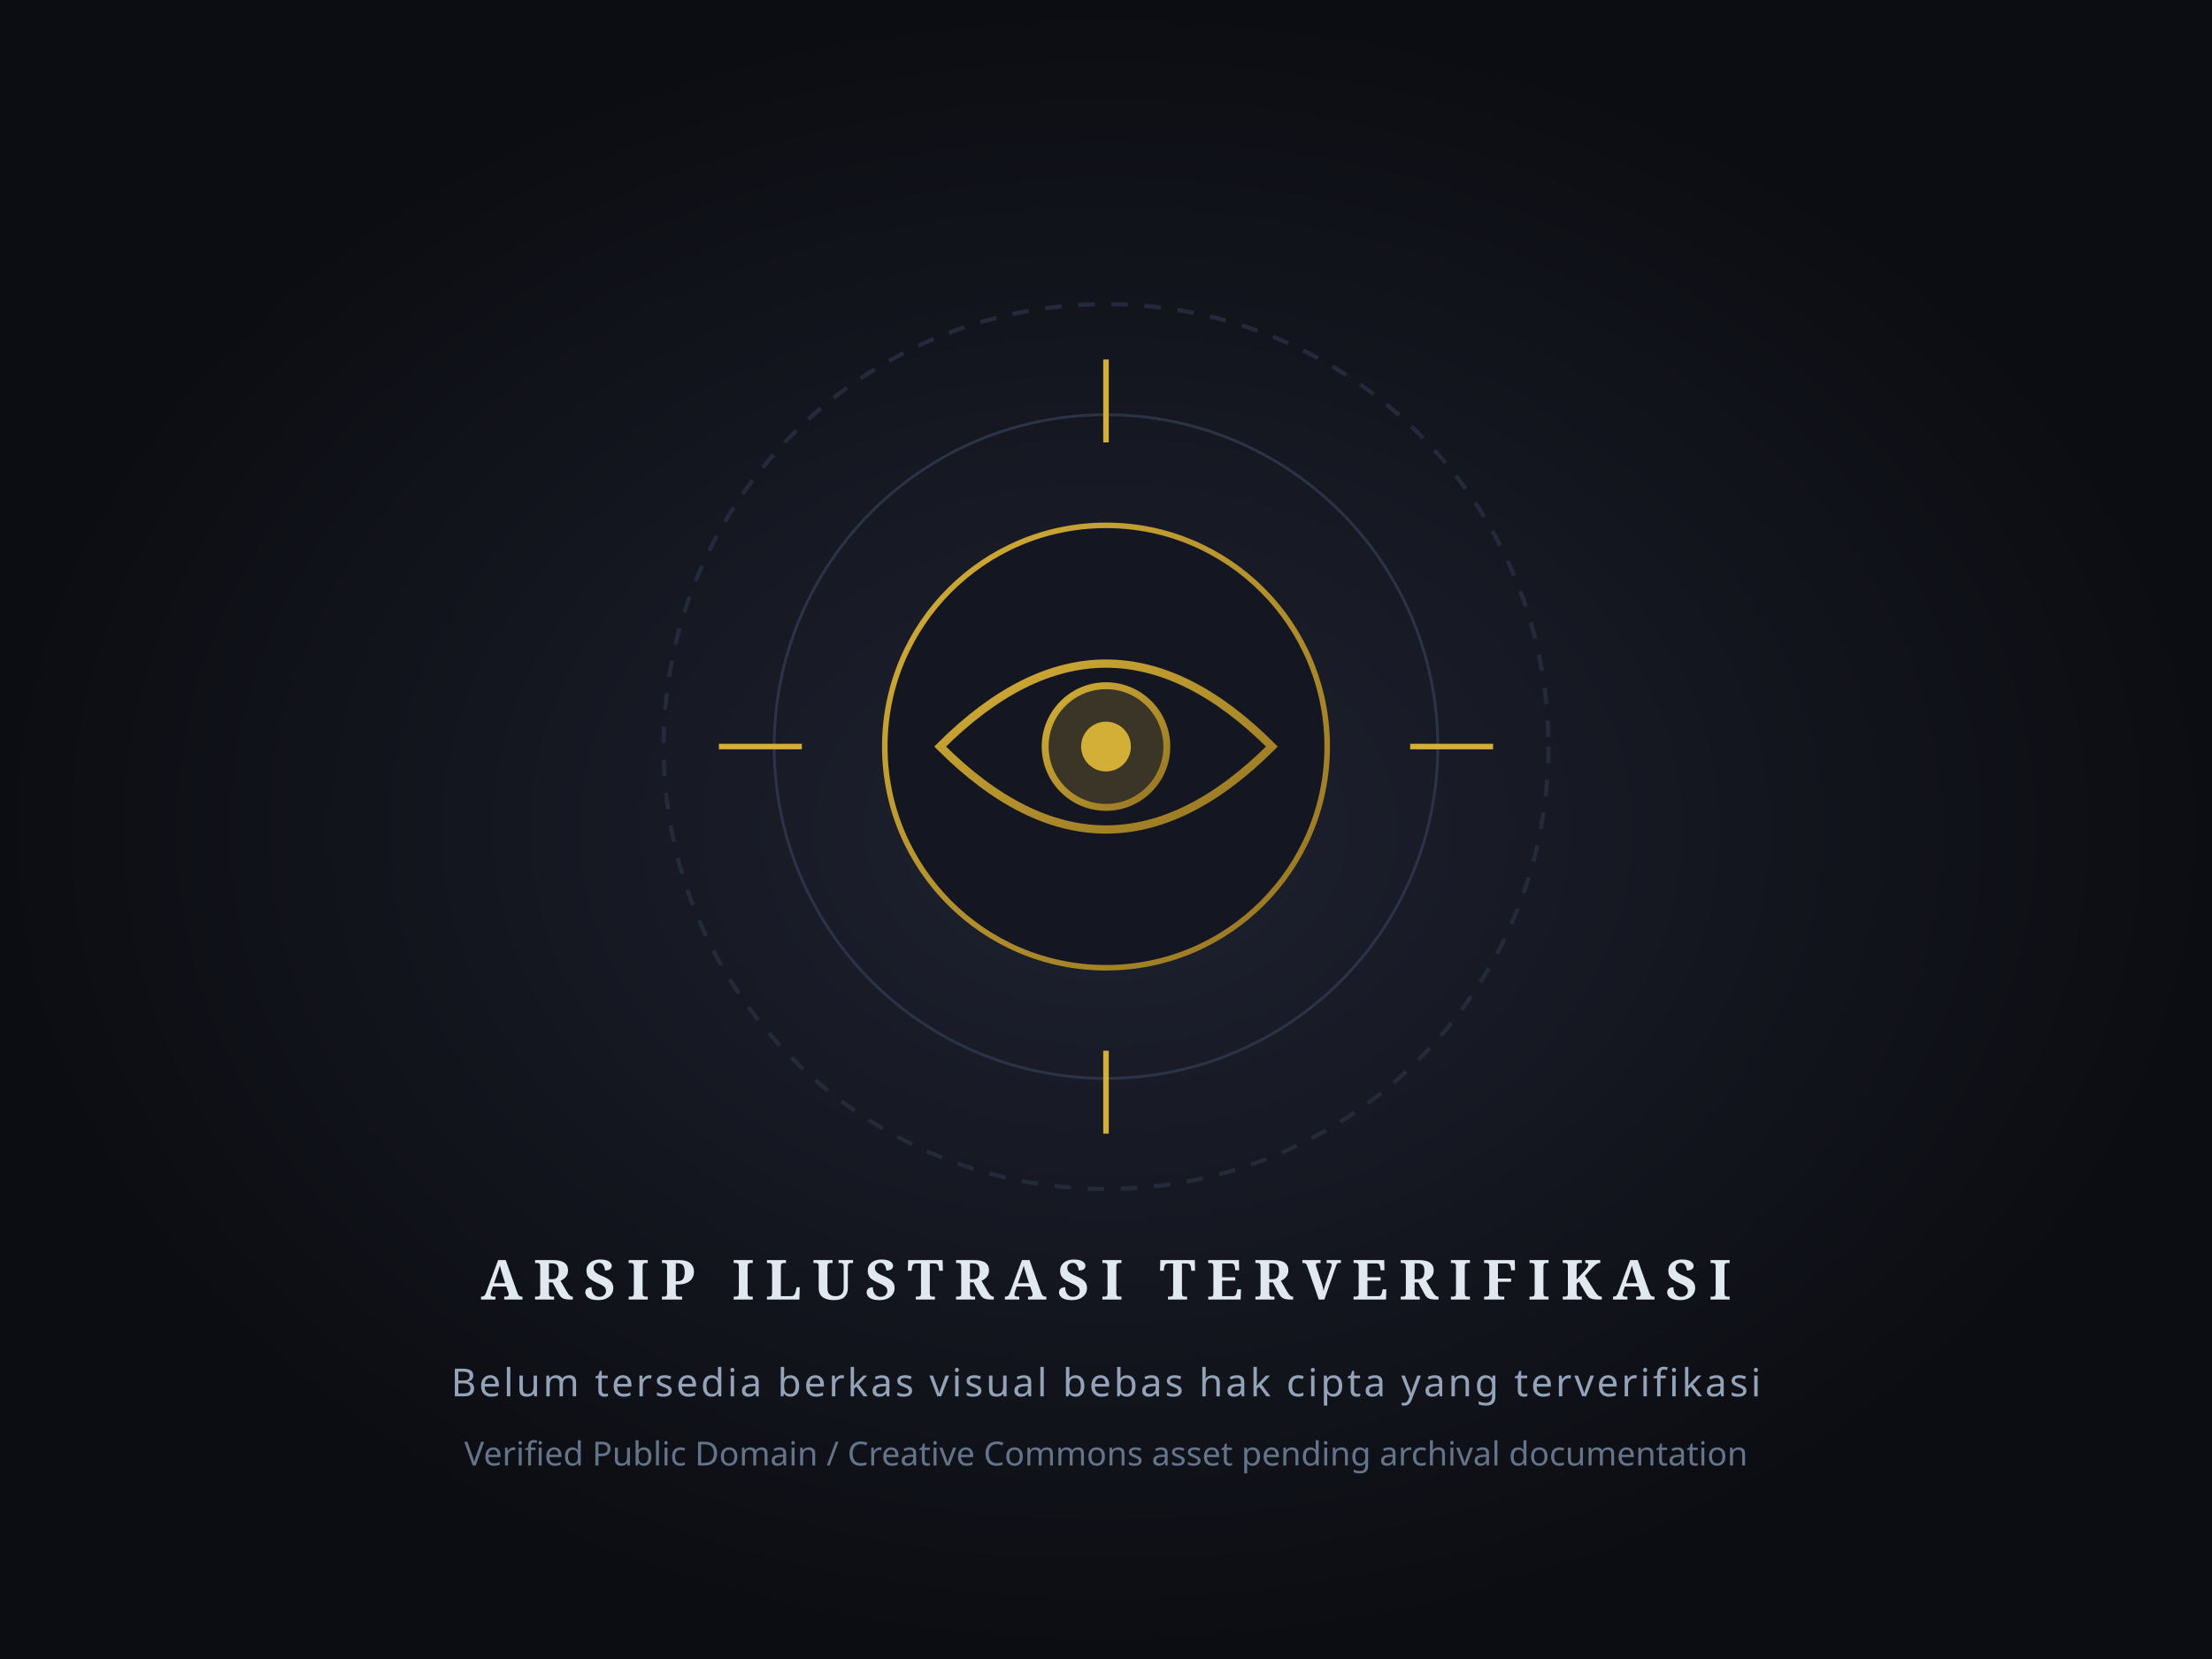
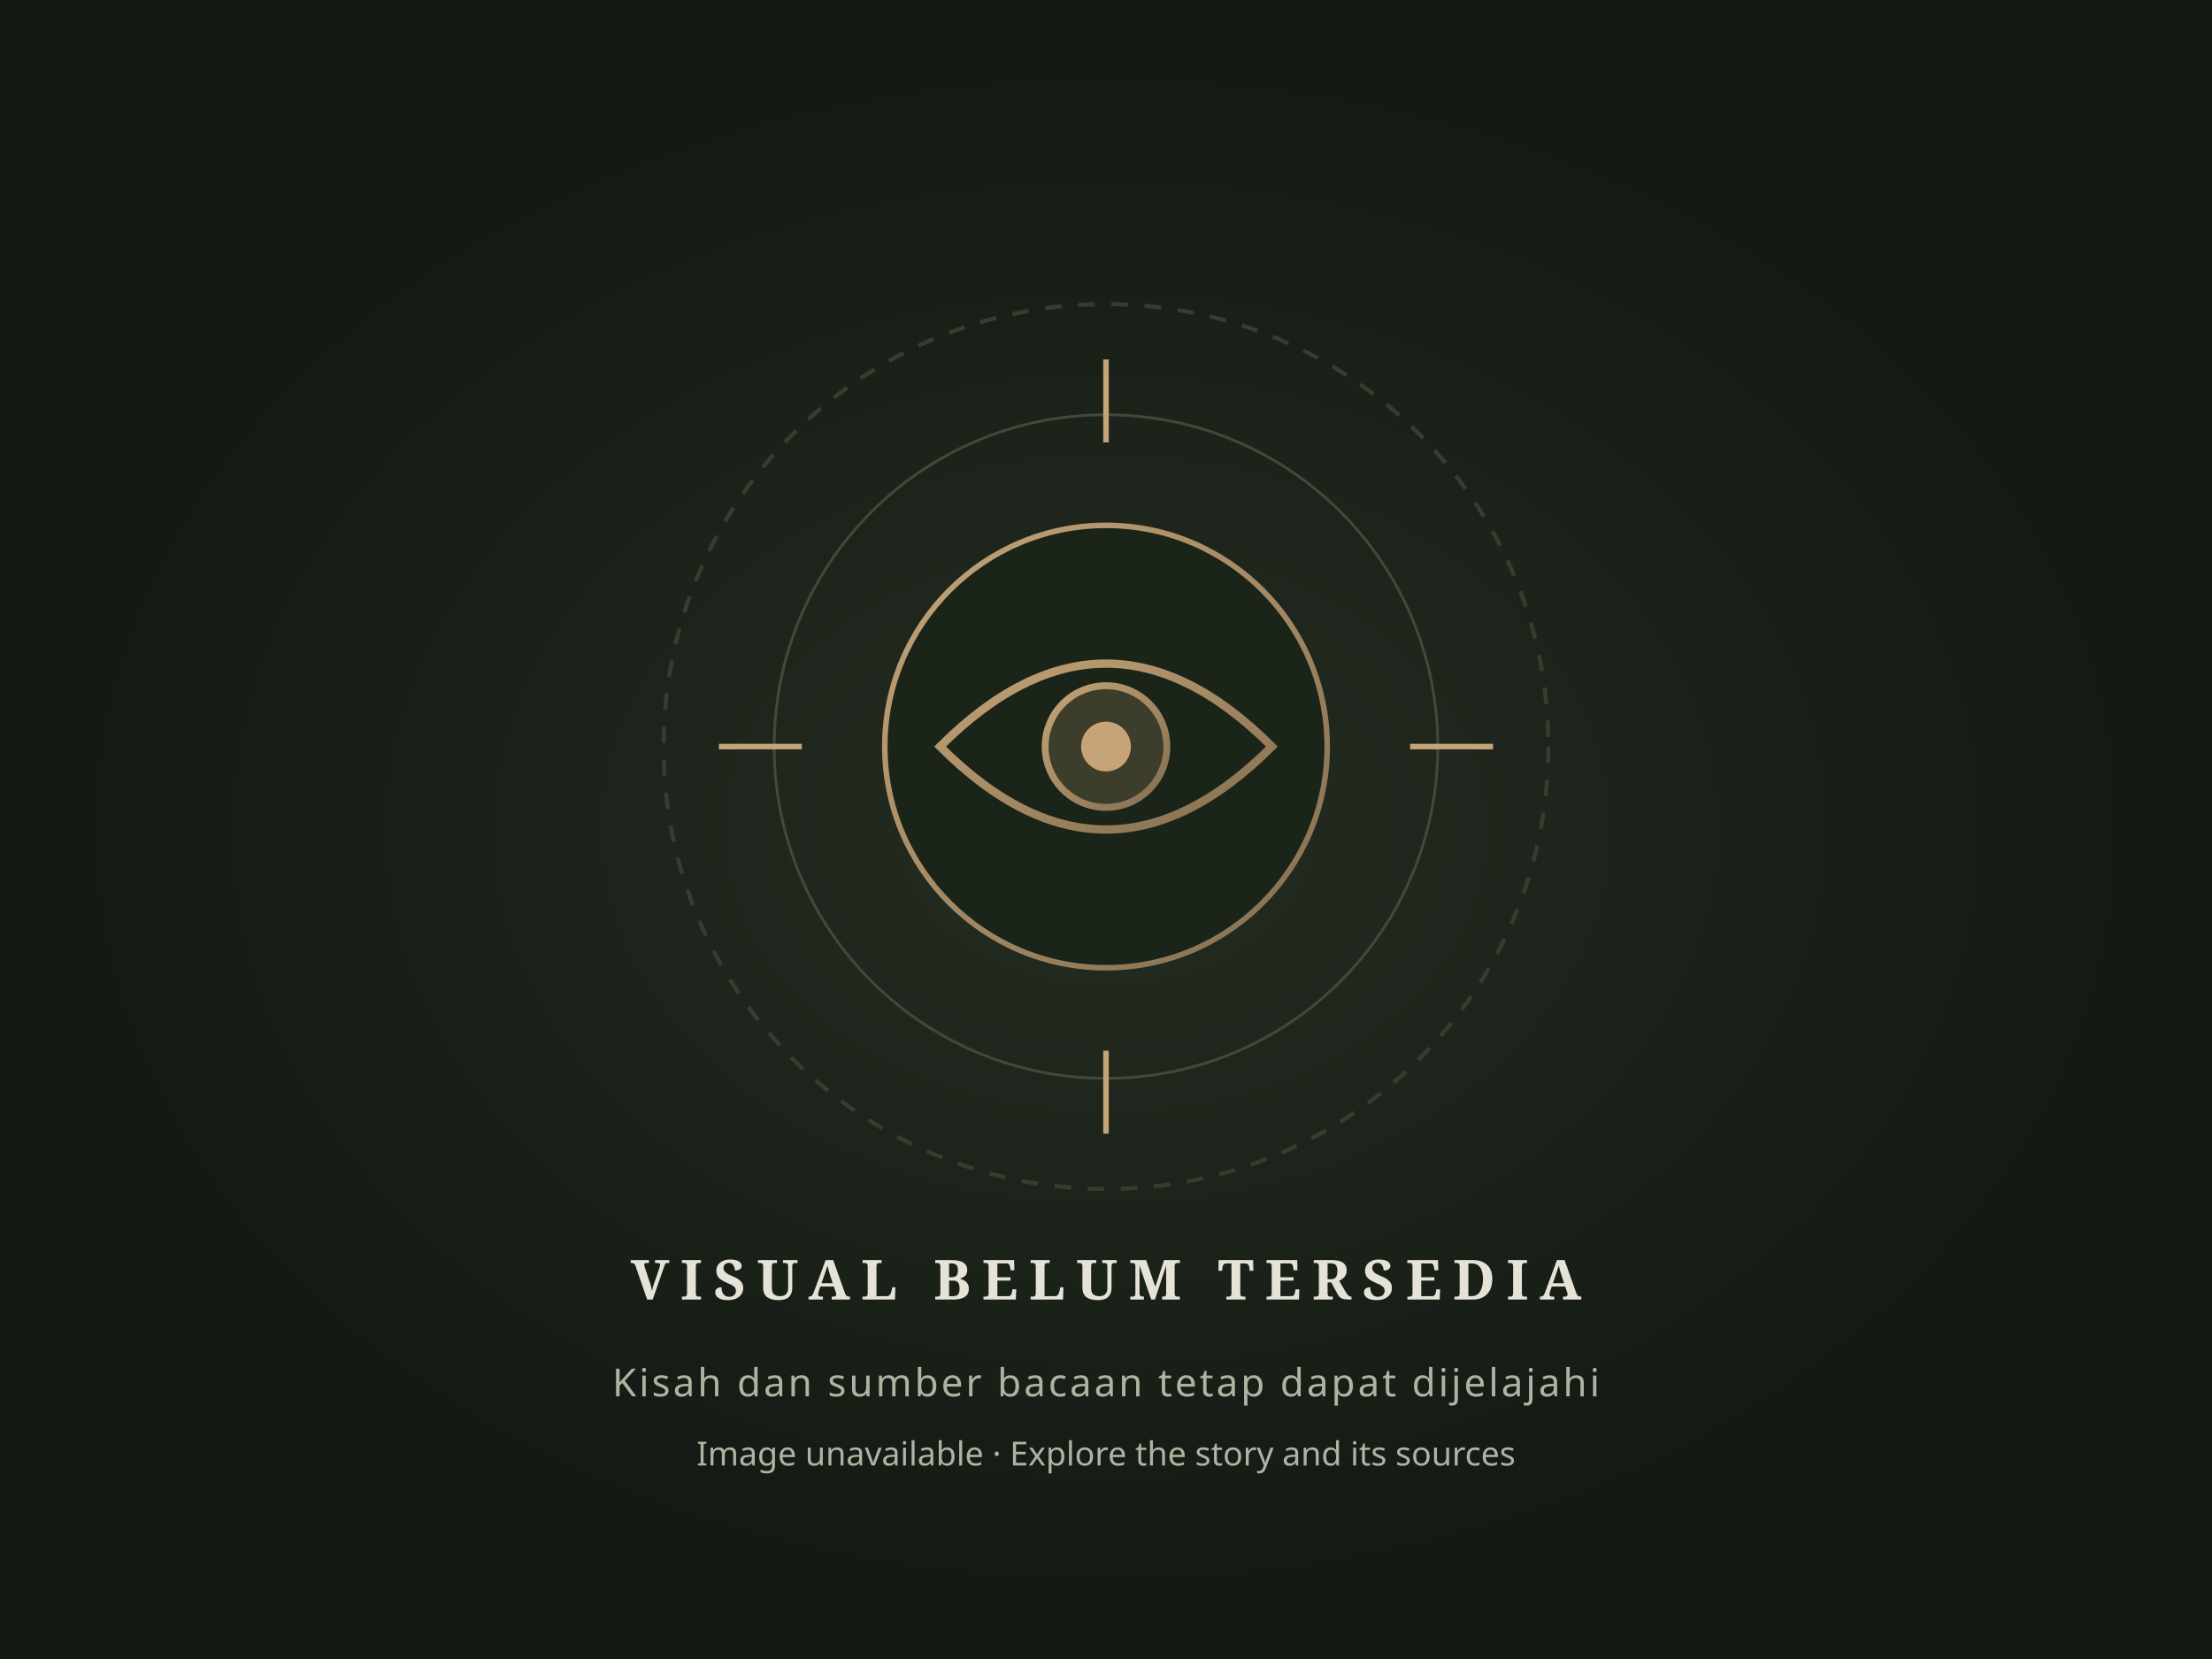
<svg xmlns="http://www.w3.org/2000/svg" viewBox="0 0 800 600" width="100%" height="100%">
  <defs>
    <radialGradient id="bgGlow" cx="50%" cy="50%" r="50%">
-       <stop offset="0%" stop-color="#1e2230" stop-opacity="1" />
-       <stop offset="100%" stop-color="#0c0d12" stop-opacity="1" />
+       <stop offset="0%" stop-color="#252d22" stop-opacity="1" />
+       <stop offset="100%" stop-color="#121812" stop-opacity="1" />
    </radialGradient>
    <linearGradient id="goldGrad" x1="0%" y1="0%" x2="100%" y2="100%">
-       <stop offset="0%" stop-color="#d4af37" />
-       <stop offset="100%" stop-color="#937322" />
+       <stop offset="0%" stop-color="#c6a477" />
+       <stop offset="100%" stop-color="#826e4f" />
    </linearGradient>
  </defs>
  <rect width="800" height="600" fill="url(#bgGlow)" />
-   <circle cx="400" cy="270" r="160" fill="none" stroke="#252a3a" stroke-width="1.5" stroke-dasharray="6,6" />
-   <circle cx="400" cy="270" r="120" fill="none" stroke="#2d3347" stroke-width="1" />
-   <circle cx="400" cy="270" r="80" fill="#141722" stroke="url(#goldGrad)" stroke-width="2" />
+   <circle cx="400" cy="270" r="160" fill="none" stroke="#343e2e" stroke-width="1.5" stroke-dasharray="6,6" />
+   <circle cx="400" cy="270" r="120" fill="none" stroke="#404a37" stroke-width="1" />
+   <circle cx="400" cy="270" r="80" fill="#1b2419" stroke="url(#goldGrad)" stroke-width="2" />
  <path d="M340,270 Q400,210 460,270 Q400,330 340,270 Z" fill="none" stroke="url(#goldGrad)" stroke-width="3" />
-   <circle cx="400" cy="270" r="22" fill="#d4af37" fill-opacity="0.2" stroke="url(#goldGrad)" stroke-width="2.5" />
-   <circle cx="400" cy="270" r="9" fill="#d4af37" />
-   <line x1="400" y1="130" x2="400" y2="160" stroke="#d4af37" stroke-width="2" />
-   <line x1="400" y1="380" x2="400" y2="410" stroke="#d4af37" stroke-width="2" />
-   <line x1="260" y1="270" x2="290" y2="270" stroke="#d4af37" stroke-width="2" />
-   <line x1="510" y1="270" x2="540" y2="270" stroke="#d4af37" stroke-width="2" />
-   <text x="400" y="470" text-anchor="middle" font-family="'Cinzel', serif" font-size="20" font-weight="600" fill="#e2e8f0" letter-spacing="4">
-     ARSIP ILUSTRASI TERVERIFIKASI
+   <circle cx="400" cy="270" r="22" fill="#c6a477" fill-opacity="0.2" stroke="url(#goldGrad)" stroke-width="2.5" />
+   <circle cx="400" cy="270" r="9" fill="#c6a477" />
+   <line x1="400" y1="130" x2="400" y2="160" stroke="#c6a477" stroke-width="2" />
+   <line x1="400" y1="380" x2="400" y2="410" stroke="#c6a477" stroke-width="2" />
+   <line x1="260" y1="270" x2="290" y2="270" stroke="#c6a477" stroke-width="2" />
+   <line x1="510" y1="270" x2="540" y2="270" stroke="#c6a477" stroke-width="2" />
+   <text x="400" y="470" text-anchor="middle" font-family="'Cinzel', serif" font-size="20" font-weight="600" fill="#e5e3d7" letter-spacing="4">
+     VISUAL BELUM TERSEDIA
  </text>
-   <text x="400" y="505" text-anchor="middle" font-family="'Plus Jakarta Sans', sans-serif" font-size="14" fill="#94a3b8" letter-spacing="1">
-     Belum tersedia berkas visual bebas hak cipta yang terverifikasi
+   <text x="400" y="505" text-anchor="middle" font-family="'Plus Jakarta Sans', sans-serif" font-size="14" fill="#afb4a2" letter-spacing="1">
+     Kisah dan sumber bacaan tetap dapat dijelajahi
  </text>
-   <text x="400" y="530" text-anchor="middle" font-family="'Plus Jakarta Sans', sans-serif" font-size="12" fill="#64748b">
-     Verified Public Domain / Creative Commons asset pending archival documentation
+   <text x="400" y="530" text-anchor="middle" font-family="'Plus Jakarta Sans', sans-serif" font-size="12" fill="#afb4a2">
+     Image unavailable · Explore the story and its sources
  </text>
</svg>
